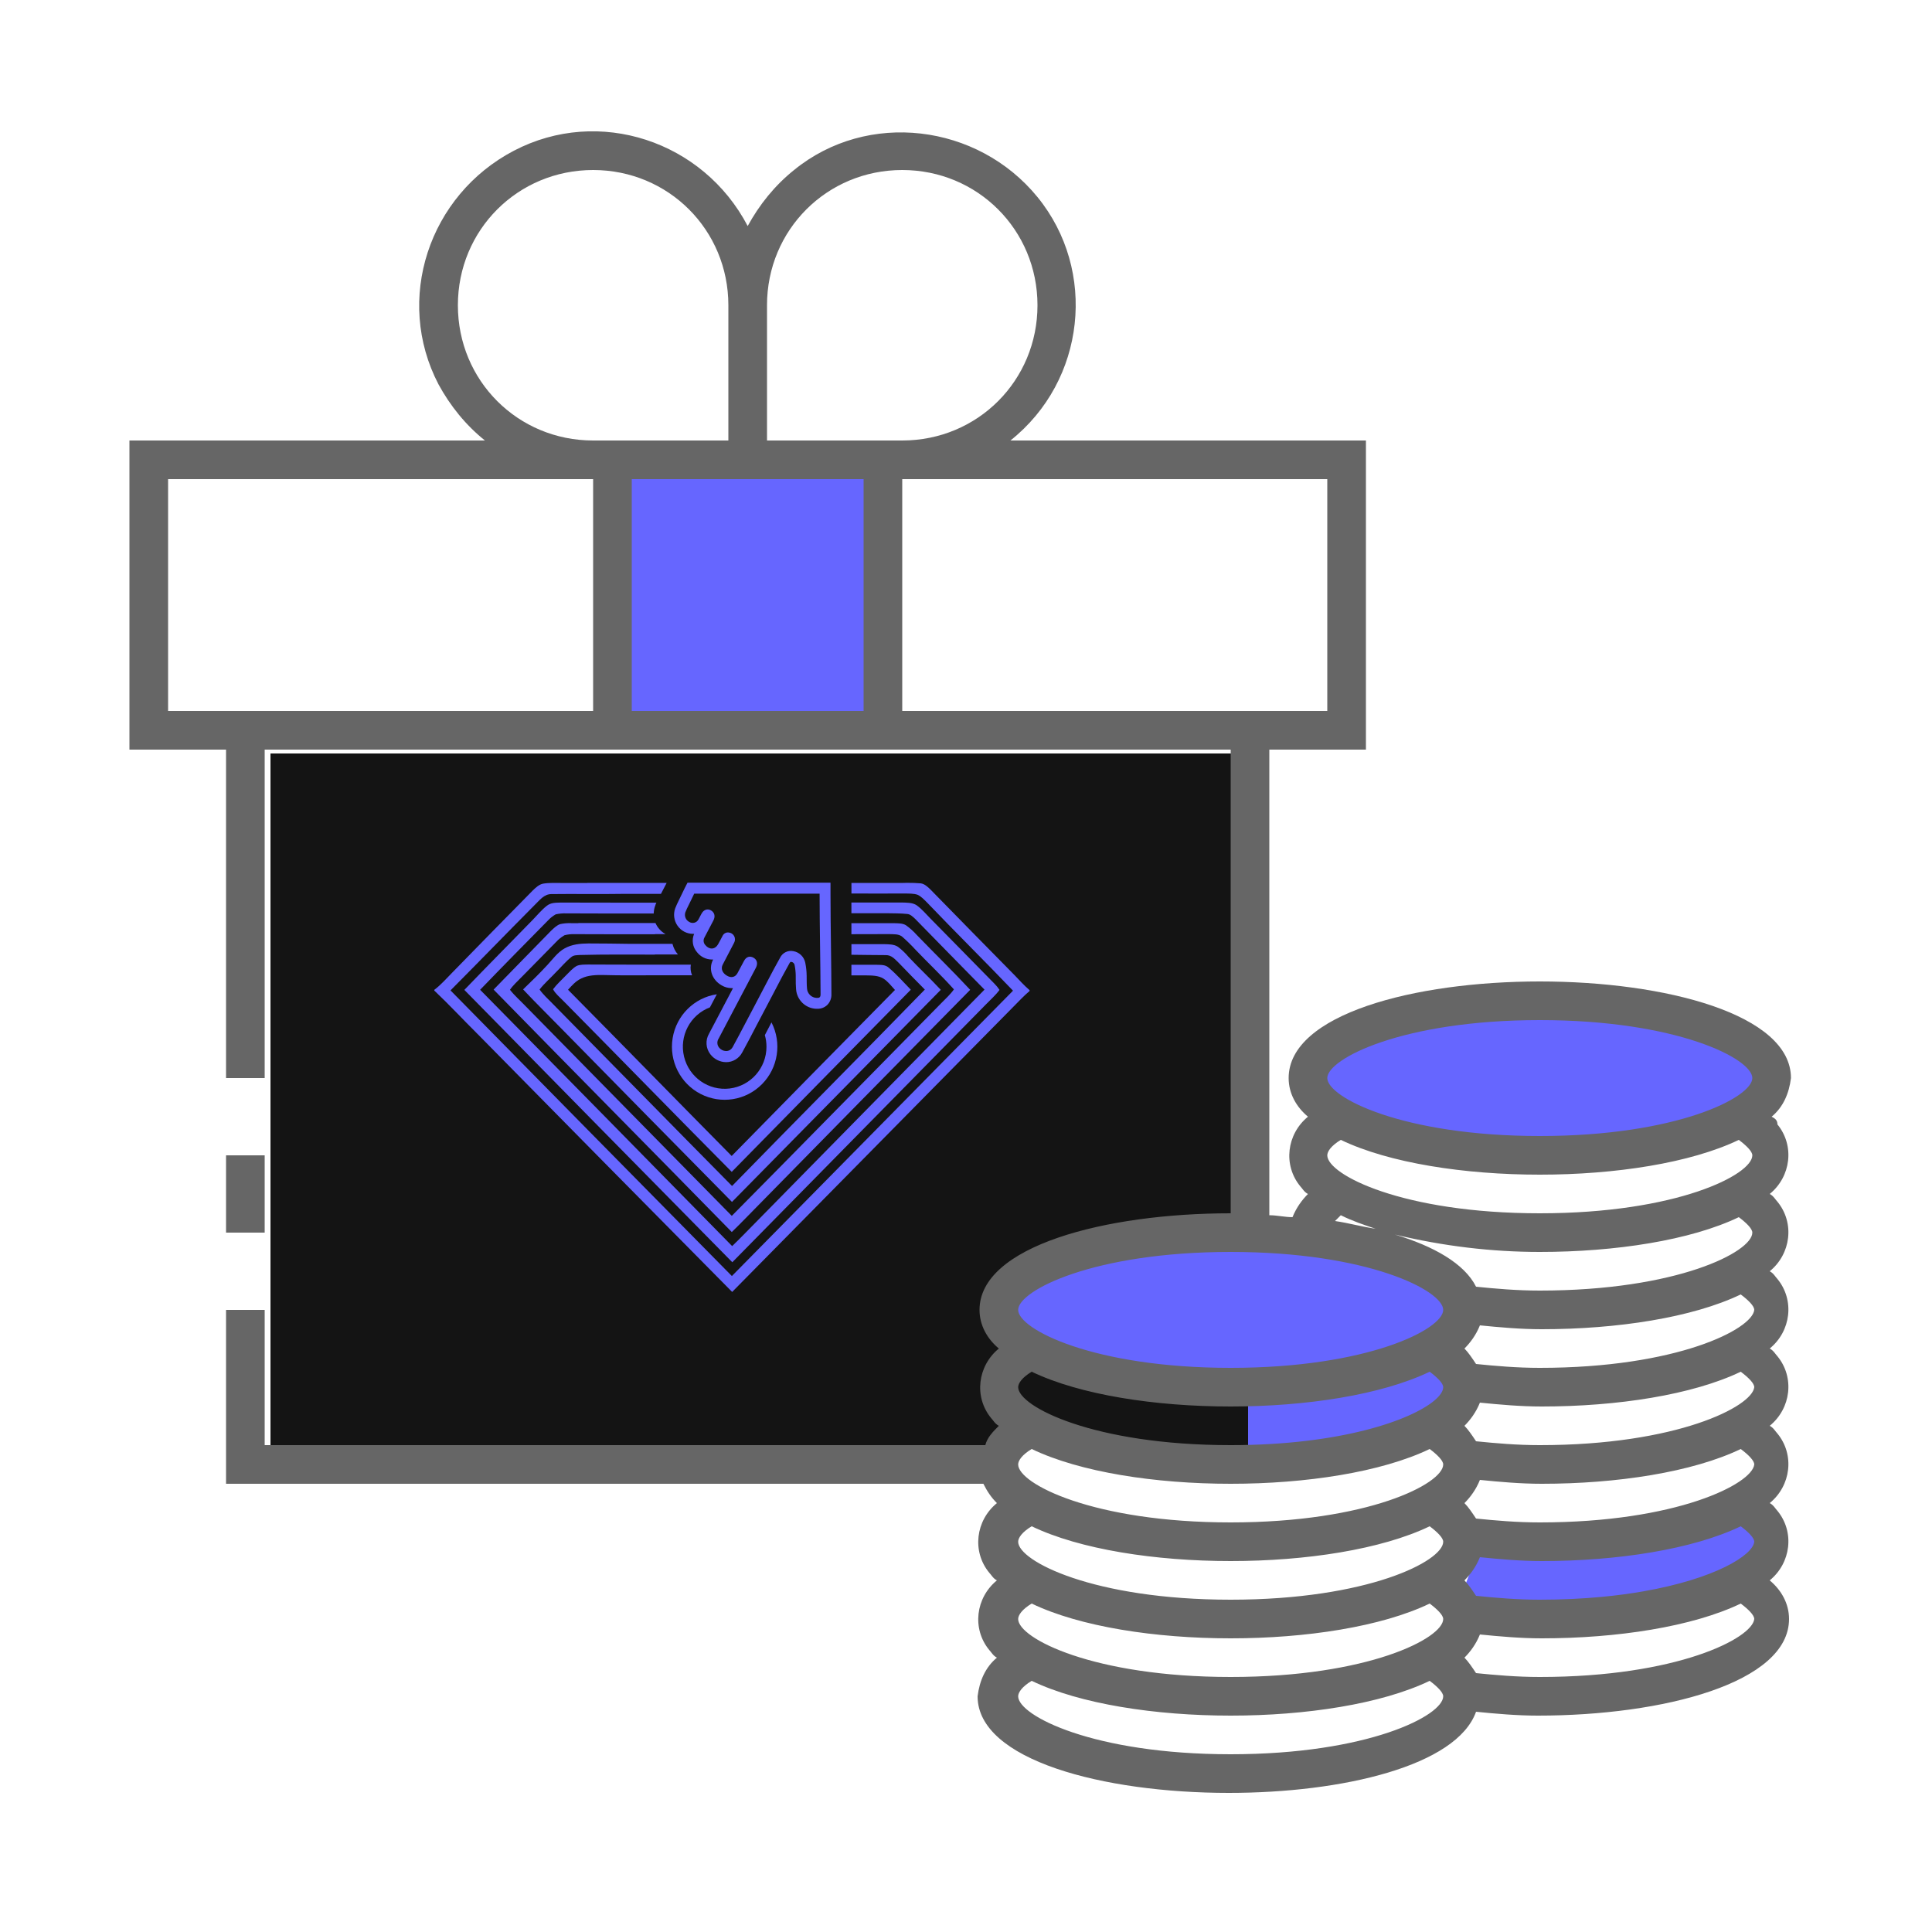
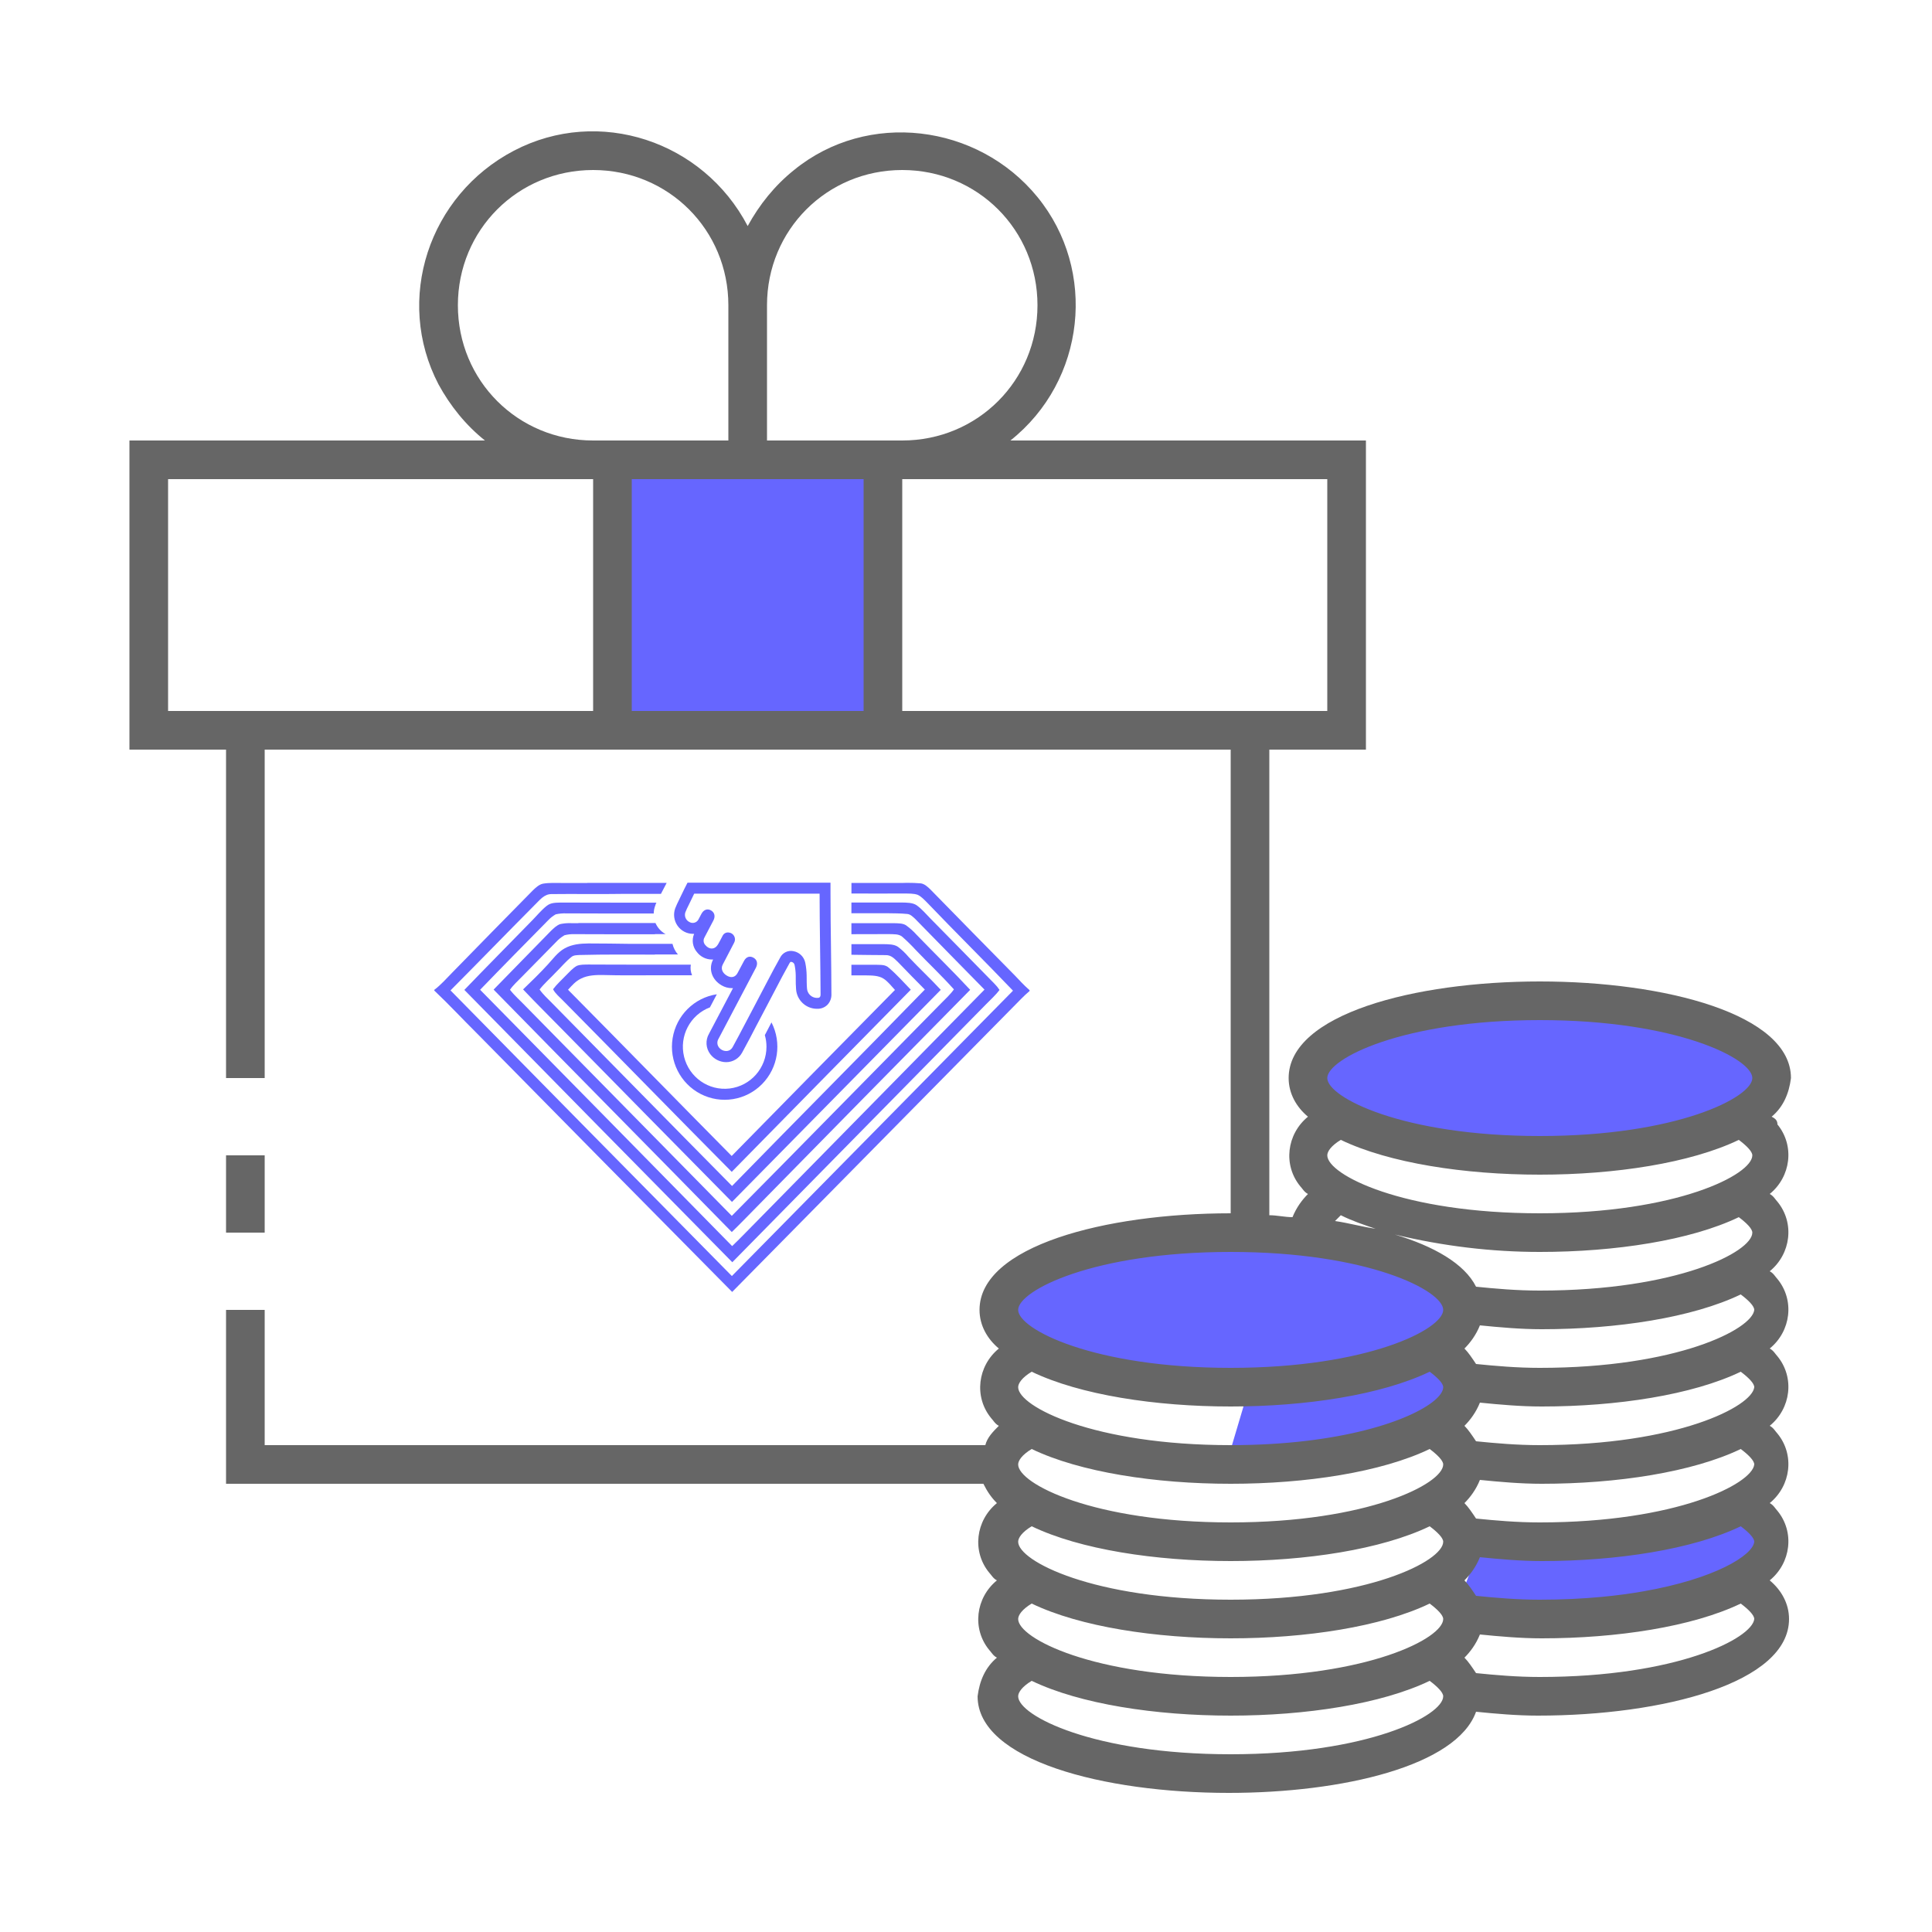
<svg xmlns="http://www.w3.org/2000/svg" version="1.1" id="ic_staking_on" x="0px" y="0px" viewBox="0 0 100 100" style="enable-background:new 0 0 100 100;" xml:space="preserve">
  <defs id="defs34" />
  <style type="text/css" id="style2">
	.st0{fill:#2EA1FF;}
	.st1{fill:#666666;}
	.st2{fill:#EFEFEF;}
</style>
  <polygon class="st0" points="76.7,79.8 79.4,79.8 84.3,79.8 88.2,79 90.4,78.2 91.4,79.2 92,80.7 90.1,83 83.5,83.6 78.8,84.1   77.3,83.7 75.7,82.4 " id="polygon4" style="fill:#6666ff;fill-opacity:1" />
  <path class="st0" d="M64.6,72l8.7-1l1-0.8l1.4,2.4l-3.5,1.9c0,0-4.8,1.7-5,1.5s-3.7-0.3-3.7-0.3" id="path6" style="fill:#6666ff;fill-opacity:1" />
-   <rect x="14" y="39" class="st0" width="50.6" height="36" id="rect8" style="fill:#141414;fill-opacity:1" />
+   <rect x="14" y="39" class="st0" width="50.6" height="36" id="rect8" style="fill:#141414;fill-opacity:0" />
  <g id="Group_9018">
    <g id="Group_9016">
      <path id="Ellipse_613" style="fill:#6666ff;fill-opacity:1" d="M 92,56 A 12,4 0 0 1 80,60 12,4 0 0 1 68,56 12,4 0 0 1 80,52 12,4 0 0 1 92,56 Z" class="st0" />
      <path id="Ellipse_614" style="fill:#6666ff;fill-opacity:1" d="M 76,68 A 12,4 0 0 1 64,72 12,4 0 0 1 52,68 12,4 0 0 1 64,64 12,4 0 0 1 76,68 Z" class="st0" />
      <path id="Rectangle_4669" class="st0" d="M32,24h14v14H32V24z" style="fill:#6666ff;fill-opacity:1" />
    </g>
    <g id="Group_9017" transform="translate(-0.3,-0.2)">
      <path id="Rectangle_4670" class="st1" d="m 12,60 h 2 v 4 h -2 z" />
      <path id="Path_18975" class="st1" d="m 92,58 c 0.6,-0.5 0.9,-1.2 1,-2 0,-3.3 -6.5,-5 -13,-5 -6.5,0 -13,1.7 -13,5 0,0.8 0.4,1.5 1,2 -1.1,0.9 -1.3,2.5 -0.4,3.6 0.1,0.1 0.2,0.3 0.4,0.4 -0.3,0.3 -0.6,0.7 -0.8,1.2 -0.4,0 -0.8,-0.1 -1.2,-0.1 V 39 h 5 V 23 H 52.6 C 56.5,19.9 57.1,14.2 54,10.4 50.9,6.6 45.2,5.9 41.4,9 40.4,9.8 39.6,10.8 39,11.9 36.7,7.5 31.3,5.7 26.9,8 c -4.4,2.3 -6.2,7.7 -3.9,12.1 0.6,1.1 1.4,2.1 2.4,2.9 H 7 v 16 h 5 v 17 h 2 V 39 h 50 v 24 c -6.5,0 -13,1.7 -13,5 0,0.8 0.4,1.5 1,2 -1.1,0.9 -1.3,2.5 -0.4,3.6 0.1,0.1 0.2,0.3 0.4,0.4 -0.3,0.3 -0.6,0.6 -0.7,1 H 14 v -7 h -2 v 9 h 39.2 c 0.2,0.4 0.4,0.7 0.7,1 -1.1,0.9 -1.3,2.5 -0.4,3.6 0.1,0.1 0.2,0.3 0.4,0.4 -1.1,0.9 -1.3,2.5 -0.4,3.6 0.1,0.1 0.2,0.3 0.4,0.4 -0.6,0.5 -0.9,1.2 -1,2 0,3.3 6.5,5 13,5 5.9,0 11.8,-1.4 12.8,-4.2 1,0.1 2.1,0.2 3.2,0.2 6.5,0 13,-1.7 13,-5 0,-0.8 -0.4,-1.5 -1,-2 1.1,-0.9 1.3,-2.5 0.4,-3.6 C 92.2,78.3 92.1,78.1 91.9,78 93,77.1 93.2,75.5 92.3,74.4 92.2,74.3 92.1,74.1 91.9,74 93,73.1 93.2,71.5 92.3,70.4 92.2,70.3 92.1,70.1 91.9,70 93,69.1 93.2,67.5 92.3,66.4 92.2,66.3 92.1,66.1 91.9,66 93,65.1 93.2,63.5 92.3,62.4 92.2,62.3 92.1,62.1 91.9,62 93,61.1 93.2,59.5 92.3,58.4 92.3,58.2 92.2,58.1 92,58 Z M 31,37 H 9 V 25 H 31 Z M 24,16 c 0,-3.9 3.1,-7 7,-7 3.9,0 7,3.1 7,7 v 7 h -7 c -3.9,0 -7,-3.1 -7,-7 z M 45,37 H 33 V 25 H 45 Z M 40,23 v -7 c 0,-3.9 3.1,-7 7,-7 3.9,0 7,3.1 7,7 0,3.9 -3.1,7 -7,7 z m 7,14 V 25 h 22 v 12 z m 4,39 c 0,0.2 0,0.3 0.1,0.5 C 51,76.3 51,76.2 51,76 Z m 13,15 c -7.1,0 -11,-2 -11,-3 0,-0.2 0.2,-0.5 0.7,-0.8 2.5,1.2 6.4,1.8 10.3,1.8 3.9,0 7.8,-0.6 10.3,-1.8 0.4,0.3 0.7,0.6 0.7,0.8 0,1 -3.9,3 -11,3 z m 0,-4 c -7.1,0 -11,-2 -11,-3 0,-0.2 0.2,-0.5 0.7,-0.8 2.5,1.2 6.4,1.8 10.3,1.8 3.9,0 7.8,-0.6 10.3,-1.8 0.4,0.3 0.7,0.6 0.7,0.8 0,1 -3.9,3 -11,3 z m 0,-4 c -7.1,0 -11,-2 -11,-3 0,-0.2 0.2,-0.5 0.7,-0.8 2.5,1.2 6.4,1.8 10.3,1.8 3.9,0 7.8,-0.6 10.3,-1.8 0.4,0.3 0.7,0.6 0.7,0.8 0,1 -3.9,3 -11,3 z m 0,-4 c -7.1,0 -11,-2 -11,-3 0,-0.2 0.2,-0.5 0.7,-0.8 2.5,1.2 6.4,1.8 10.3,1.8 3.9,0 7.8,-0.6 10.3,-1.8 0.4,0.3 0.7,0.6 0.7,0.8 0,1 -3.9,3 -11,3 z m 0,-4 c -7.1,0 -11,-2 -11,-3 0,-0.2 0.2,-0.5 0.7,-0.8 2.5,1.2 6.4,1.8 10.3,1.8 3.9,0 7.8,-0.6 10.3,-1.8 0.4,0.3 0.7,0.6 0.7,0.8 0,0.798 -2.481,2.231 -7.088,2.779 C 66.743,74.918 65.437,75 64,75 Z m 0,-4 c -7.1,0 -11,-2 -11,-3 0,-1 3.9,-3 11,-3 7.1,0 11,2 11,3 0,1 -3.9,3 -11,3 z m 16,16 c -1.2,0 -2.3,-0.1 -3.3,-0.2 -0.2,-0.3 -0.4,-0.6 -0.6,-0.8 0.3,-0.3 0.6,-0.7 0.8,-1.2 1,0.1 2.1,0.2 3.2,0.2 3.9,0 7.8,-0.6 10.3,-1.8 0.4,0.3 0.7,0.6 0.7,0.8 -0.1,1 -4,3 -11.1,3 z m 0,-4 c -1.2,0 -2.3,-0.1 -3.3,-0.2 -0.2,-0.3 -0.4,-0.6 -0.6,-0.8 0.3,-0.3 0.6,-0.7 0.8,-1.2 1,0.1 2.1,0.2 3.2,0.2 3.9,0 7.8,-0.6 10.3,-1.8 0.4,0.3 0.7,0.6 0.7,0.8 -0.071,0.71 -2.055,1.923 -5.738,2.567 -0.666,0.117 -1.388,0.215 -2.163,0.288 C 82.218,82.947 81.151,83 80,83 Z m 0,-4 c -1.2,0 -2.3,-0.1 -3.3,-0.2 -0.2,-0.3 -0.4,-0.6 -0.6,-0.8 0.3,-0.3 0.6,-0.7 0.8,-1.2 1,0.1 2.1,0.2 3.2,0.2 3.9,0 7.8,-0.6 10.3,-1.8 0.4,0.3 0.7,0.6 0.7,0.8 -0.1,1 -4,3 -11.1,3 z m 0,-4 c -1.2,0 -2.3,-0.1 -3.3,-0.2 -0.2,-0.3 -0.4,-0.6 -0.6,-0.8 0.3,-0.3 0.6,-0.7 0.8,-1.2 1,0.1 2.1,0.2 3.2,0.2 3.9,0 7.8,-0.6 10.3,-1.8 0.4,0.3 0.7,0.6 0.7,0.8 -0.1,1 -4,3 -11.1,3 z m 0,-4 c -1.2,0 -2.3,-0.1 -3.3,-0.2 -0.2,-0.3 -0.4,-0.6 -0.6,-0.8 0.3,-0.3 0.6,-0.7 0.8,-1.2 1,0.1 2.1,0.2 3.2,0.2 3.9,0 7.8,-0.6 10.3,-1.8 0.4,0.3 0.7,0.6 0.7,0.8 -0.1,1 -4,3 -11.1,3 z m 0,-4 c -1.2,0 -2.3,-0.1 -3.3,-0.2 -0.6,-1.2 -2.2,-2.1 -4.2,-2.7 2.5,0.6 5,0.9 7.5,0.9 3.9,0 7.8,-0.6 10.3,-1.8 0.4,0.3 0.7,0.6 0.7,0.8 0,1 -3.9,3 -11,3 z m -10.6,-3.6 0.3,-0.3 c 0.6,0.3 1.2,0.5 1.8,0.7 -0.7,-0.1 -1.4,-0.3 -2.1,-0.4 z M 80,63 c -7.1,0 -11,-2 -11,-3 0,-0.2 0.2,-0.5 0.7,-0.8 2.5,1.2 6.4,1.8 10.3,1.8 3.9,0 7.8,-0.6 10.3,-1.8 0.4,0.3 0.7,0.6 0.7,0.8 0,1 -3.9,3 -11,3 z m 0,-4 c -7.1,0 -11,-2 -11,-3 0,-1 3.9,-3 11,-3 7.1,0 11,2 11,3 0,1 -3.9,3 -11,3 z" />
    </g>
  </g>
  <g transform="matrix(0.0909445,0,0,0.09153232,22.47858,45.68753)" id="g24">
    <path style="fill:#6666ff;fill-opacity:1" d="m 269.1,0.084 a 89.41,89.41 0 0 0 -3.18,0.076 h -28.5 V 6.119 c 10.06,0 20.129,0.08 30.199,0 2.45,0.05 5.151,-0.059 7.451,0.721 2.05,0.93 3.749,2.771 5.299,4.301 16.17,16.8 32.84,33.14 49,49.93 -53.333,53.767 -106.667,107.553 -160,161.359 C 115.942,168.643 62.564,114.803 9.23,60.91 25.21,44.96 40.93,28.82 56.93,12.82 c 2.92,-2.72 5.47,-6.511 10,-6.371 12.94,-0.17 25.939,0.11 38.939,-0.1 0.249,-0.009 0.499,-0.011 0.748,-0.02 h 22.373 L 132.25,0.131 H 87.061 v 0.039 H 72.92 c -3.65,0.03 -7.44,-0.229 -11,0.381 -2.32,0.45 -4.23,2.29 -5.85,3.83 C 40.69,19.911 25.36,35.39 10.07,51 6.86,54.22 3.67,57.88 0,60.6 V 61 c 8.46,7.94 16.359,16.431 24.619,24.551 48.253,48.713 96.557,97.339 144.91,145.879 53.46,-53.807 106.885,-107.637 160.271,-161.49 3,-2.97 5.74,-5.969 9,-8.689 v -0.471 c -3.03,-2.59 -5.73,-5.55 -8.48,-8.41 -16,-16.19 -32.09,-32.32 -48,-48.58 -1.49,-1.41 -3.24,-3.088 -5.4,-3.408 a 89.41,89.41 0 0 0 -7.82,-0.297 z" id="path8" />
    <path style="opacity:1;fill:#6666ff;fill-opacity:1" d="m 237.4,11.211 v 6.059 h 19.689 c 4.06,0.1 8.061,-7.8e-5 12.061,0.42 1.85,0.14 3.13,1.55 4.42,2.67 13.22,13.34 26.32,26.811 39.58,40.111 -45.32,45.767 -90.617,91.559 -135.891,137.379 -2.533,2.593 -5.11,5.144 -7.73,7.65 C 121.776,157.167 73.963,108.854 26.09,60.561 c 12.79,-13.19 25.729,-26.191 38.609,-39.191 a 18,18 0 0 1 4.42,-3.469 23.62,23.62 0 0 1 6,-0.541 c 16.58,0.11 33.181,0.061 49.781,0.061 a 13,13 0 0 1 1,-4.85 v -0.125 c 0.036,-0.091 0.044,-0.107 0.15,-0.346 0.12,-0.27 0.259,-0.529 0.379,-0.799 H 88.631 v -0.023 c -5.513,-0.002 -11.025,-0.009 -16.541,-0.037 h -0.109 c -2.89,0.11 -5.58,-0.041 -8,1.869 -3.08,2.41 -5.59,5.541 -8.35,8.301 -12.83,13.09 -25.791,26.071 -38.521,39.221 50.787,51.4 101.62,102.733 152.5,154 48.153,-48.66 96.314,-97.305 144.48,-145.932 2.54,-2.64 5.46,-5.119 7.6,-8.059 a 21.17,21.17 0 0 0 -2.75,-3.381 c -12.17,-12.26 -24.23,-24.62 -36.43,-36.85 -2.56,-2.59 -5,-5.52 -8,-7.65 -2.29,-1.55 -5.71,-1.469 -8.42,-1.549 z m -148.77,0.066 c 12.418,0.003 24.832,-0.037 37.25,-0.037 H 88.631 Z m 36.834,2.34 a 12.59,12.59 0 0 0 -0.564,3.523 h -0.019 a 12.59,12.59 0 0 1 0.584,-3.523 z" id="path10" />
    <path style="opacity:1;fill:#6666ff;fill-opacity:1" d="m 82,22.82 v 0.086 c -1.384,-0.006 -2.767,-0.007 -4.15,-0.016 a 24.89,24.89 0 0 0 -0.795,-0.02 24.89,24.89 0 0 0 -5.414,0.559 c -1.97,0.66 -3.671,2.351 -5.141,3.721 -10.96,11.06 -21.8,22.231 -32.74,33.311 45.08,45.79 90.461,91.32 135.561,137.09 4.73,-4.54 9.259,-9.25 13.879,-13.9 C 223.733,142.597 264.333,101.577 305,60.59 c -9.85,-10.54 -20.269,-20.59 -30.359,-30.99 a 37.8,37.8 0 0 0 -6.221,-5.549 c -1.89,-1.14 -4.391,-1.071 -6.561,-1.141 h -24.459 v 6.221 c 7.15,0 14.309,-7.81e-4 21.459,-0.051 2.57,0.12 5.57,-0.2 7.57,1.57 a 95.18,95.18 0 0 1 7.471,7.289 c 7.21,7.5 14.91,14.68 21.84,22.4 -2,2.84 -4.79,5.33 -7.26,7.84 -39.76,40.04 -79.31,80.28 -119.16,120.23 -39.2,-39.607 -78.384,-79.199 -117.551,-118.779 -2.87,-3.01 -6.159,-5.79 -8.689,-9.08 1.84,-2.68 4.46,-4.951 6.73,-7.301 C 56.251,46.7 62.81,40.189 69.25,33.609 a 20,20 0 0 1 4.859,-3.889 20.18,20.18 0 0 1 5.74,-0.611 c 15.25,0.1 30.5,0.051 45.75,0.051 v -0.08 h 6.16 A 1.66,1.66 0 0 1 131.49,29 13.14,13.14 0 0 1 125.891,22.82 Z" id="path12" />
    <path style="opacity:1;fill:#6666ff;fill-opacity:1" d="m 87.811,34.359 c -4.77,0.05 -9.591,0.481 -13.771,2.871 -3.8,2.12 -6.58,5.979 -9.5,9.119 -4.46,4.83 -9.22,9.43 -14,14 7.23,7.65 14.84,15.05 22.23,22.59 32.153,32.553 64.373,65.083 96.66,97.59 39.593,-40.007 79.203,-79.986 118.83,-119.939 -5.96,-6.4 -12.4,-12.32 -18.32,-18.6 A 37,37 0 0 0 263.881,36.25 c -2.27,-1.49 -5.36,-1.42 -8,-1.49 h -18.471 v 6 c 6.47,0.06 12.971,0.201 19.471,0.201 3.4,-0.09 5.158,2.248 7.398,4.318 4.91,5.08 9.91,10.16 14.91,15.16 -36.4,37.16 -73.259,73.95 -109.719,111.07 -34.19,-34.35 -68.151,-68.83 -102.281,-103.25 -2.48,-2.51 -5.26,-4.989 -7.26,-7.859 2.71,-3.47 6.201,-6.44 9.201,-9.65 2.96,-2.89 5.638,-6.16 8.898,-8.73 1.41,-1.13 3.051,-0.989 4.781,-1.129 14.24,-0.38 28.51,-0.221 42.75,-0.221 v -0.07 h 13.109 a 14.41,14.41 0 0 1 -3.08,-5.91 v -0.09 h -23.223 c -0.383,-0.004 -0.763,-0.005 -1.146,-0.01 -7.8,-0.11 -15.6,-0.23 -23.41,-0.23 z" id="path14" />
    <path style="opacity:1;fill:#6666ff;fill-opacity:1" d="m 87.631,46.279 c -2.11,0.07 -4.561,-0.079 -6.561,0.781 -2.38,1.35 -4.301,3.559 -6.221,5.469 -2.43,2.54 -5.17,4.94 -7.25,7.73 1.29,2.52 3.84,4.52 5.84,6.58 32.01,32.16 63.76,64.57 95.85,96.68 33.94,-34.373 67.91,-68.707 101.91,-103 -4.04,-4.14 -7.93,-8.519 -12.26,-12.189 -2.1,-2.08 -4.539,-1.79 -7.309,-1.91 h -14.23 v 6 h 8.23 c 3.38,0.07 7.138,-6.25e-4 10.068,1.859 2.49,1.6 4.49,4.201 6.49,6.381 -31.02,31.253 -61.996,62.546 -92.93,93.879 -31.14,-31.28 -62.021,-62.75 -93.141,-94 2.27,-2.44 4.3,-4.838 7.42,-6.318 3.98,-2 8.722,-2.08 13.092,-2 9.57,0.29 19.17,0.139 28.76,0.139 v -0.01 h 21.32 a 10.82,10.82 0 0 1 -0.711,-6 h -24.471 v 0.004 c -11.301,-0.041 -22.596,0.025 -33.898,-0.074 z" id="path16" />
    <path id="path26" d="M 225.78,37.16 C 225.64,26.75 225.5,15.99 225.5,6.16 V 0 h -81.38 l -1.73,3.37 c -0.34,0.68 -1.08,2.2 -1.78,3.65 -0.54,1.11 -1.05,2.18 -1.3,2.68 -0.88,1.74 -1.6,3.31 -2.2,4.81 a 10.78,10.78 0 0 0 10.07,14.42 h 0.71 a 9.85,9.85 0 0 0 1.62,10.35 10.82,10.82 0 0 0 8.37,4.17 7.5,7.5 0 0 0 0.82,0 l -0.12,0.23 c -2.64,5.22 -0.54,11.27 5,14.4 a 11.29,11.29 0 0 0 5.61,1.55 7.5,7.5 0 0 0 0.82,0 l -0.89,1.69 q -6.36,12 -12.76,24.08 a 10.38,10.38 0 0 0 0.72,11.58 11.45,11.45 0 0 0 9,4.51 10.34,10.34 0 0 0 9.17,-5.49 c 2.92,-5.25 5.75,-10.64 8,-15 1.43,-2.73 2.67,-5.09 3.68,-6.93 2.44,-4.56 4.57,-8.63 6.54,-12.37 3.14,-6 5.85,-11.16 8.7,-16.17 0.42,-0.74 0.66,-0.74 0.75,-0.74 h 0.32 a 2.17,2.17 0 0 1 1.82,1.75 32.18,32.18 0 0 1 0.66,6.05 c 0,0.55 0,1.09 0,1.64 0,1.94 0,3.95 0.19,6.07 a 11.92,11.92 0 0 0 11.35,11 c 0.26,0 0.5,0 0.74,0 a 7.84,7.84 0 0 0 5.75,-2.24 8.21,8.21 0 0 0 2.27,-6.06 C 226,54.81 225.89,45.84 225.78,37.16 Z m -8.12,28 a 5.72,5.72 0 0 1 -5.54,-5.38 c -0.2,-2.41 -0.16,-4.83 -0.19,-7.25 a 38.9,38.9 0 0 0 -0.78,-7.21 8.36,8.36 0 0 0 -6.79,-6.6 6.86,6.86 0 0 0 -7.56,3.73 c -4.69,8.24 -8.92,16.73 -15.33,28.68 -2.64,4.83 -7,13.42 -11.64,21.81 -1.83,3.33 -6,2.61 -7.79,0.25 a 4.25,4.25 0 0 1 -0.22,-5 c 5.76,-10.8 11.47,-21.65 17.19,-32.46 1.36,-2.55 2.71,-5.09 4.05,-7.65 1.2,-2.32 0.69,-4.5 -1.39,-5.66 -2.08,-1.16 -4.09,-0.56 -5.36,1.76 -1.27,2.32 -2.48,4.69 -3.76,7 -1.28,2.31 -3.55,2.82 -5.94,1.44 -2.59,-1.46 -3.65,-3.93 -2.5,-6.2 2.12,-4.17 4.4,-8.27 6.53,-12.45 a 3.9,3.9 0 0 0 -3.19,-5.81 3.33,3.33 0 0 0 -3.34,1.84 c -0.88,1.63 -1.69,3.31 -2.64,4.91 -1.72,2.94 -4.95,3.09 -7.18,0.4 A 3.62,3.62 0 0 1 153.76,31 c 1.7,-3.18 3.4,-6.38 5.07,-9.59 1.23,-2.32 0.73,-4.5 -1.29,-5.71 -2.02,-1.21 -4.2,-0.48 -5.48,1.88 -0.56,1 -1.12,2.08 -1.67,3.14 a 3.7,3.7 0 0 1 -5.21,1.51 4.52,4.52 0 0 1 -2.32,-5.4 c 0.59,-1.48 1.26,-2.92 2,-4.33 0.6,-1.19 2.46,-5.11 3.07,-6.3 h 71.37 c 0,18.05 0.47,38.83 0.55,56.89 0.01,1.73 -0.68,2.15 -2.19,2.06 z" class="cls-1" style="opacity:1;fill:#6666ff" />
    <path id="path30" d="m 191.91,79 -3.78,7.2 a 23.48,23.48 0 0 1 0.93,6.59 23.79,23.79 0 1 1 -32.18,-22.29 l 3.93,-7.4 a 30,30 0 1 0 31.1,15.9 z" class="cls-1" style="opacity:1;fill:#6666ff" />
  </g>
</svg>
